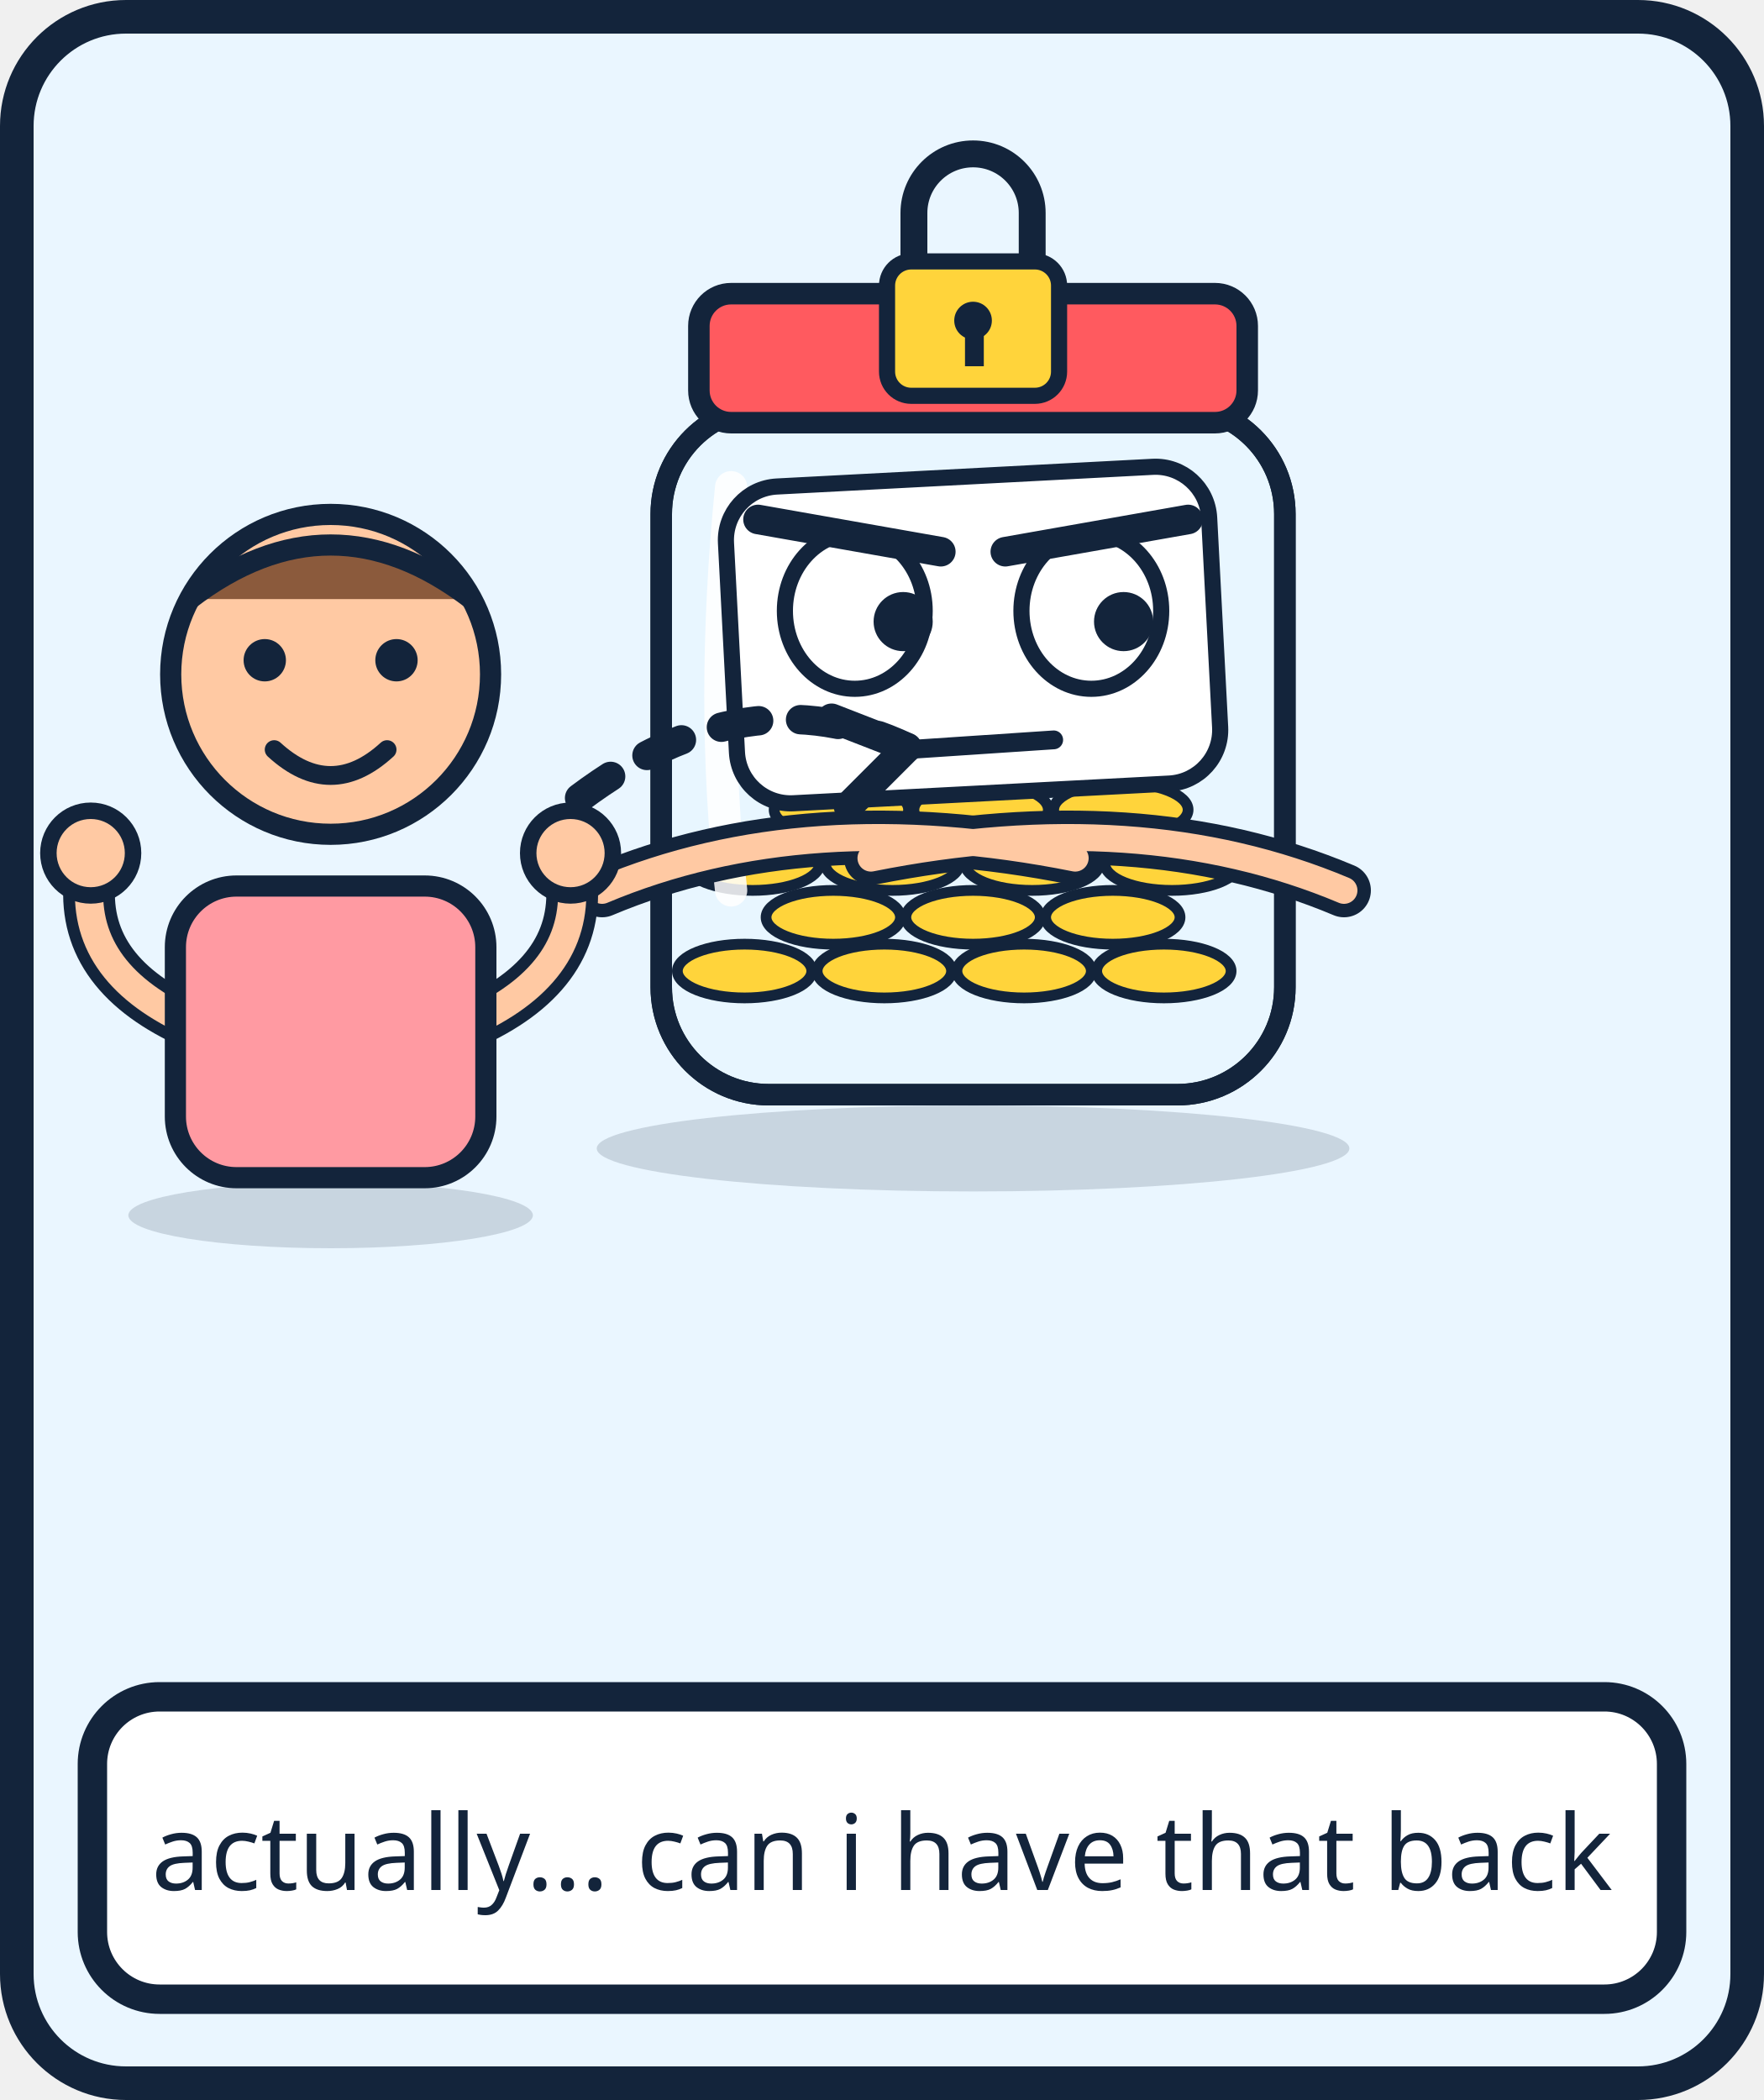
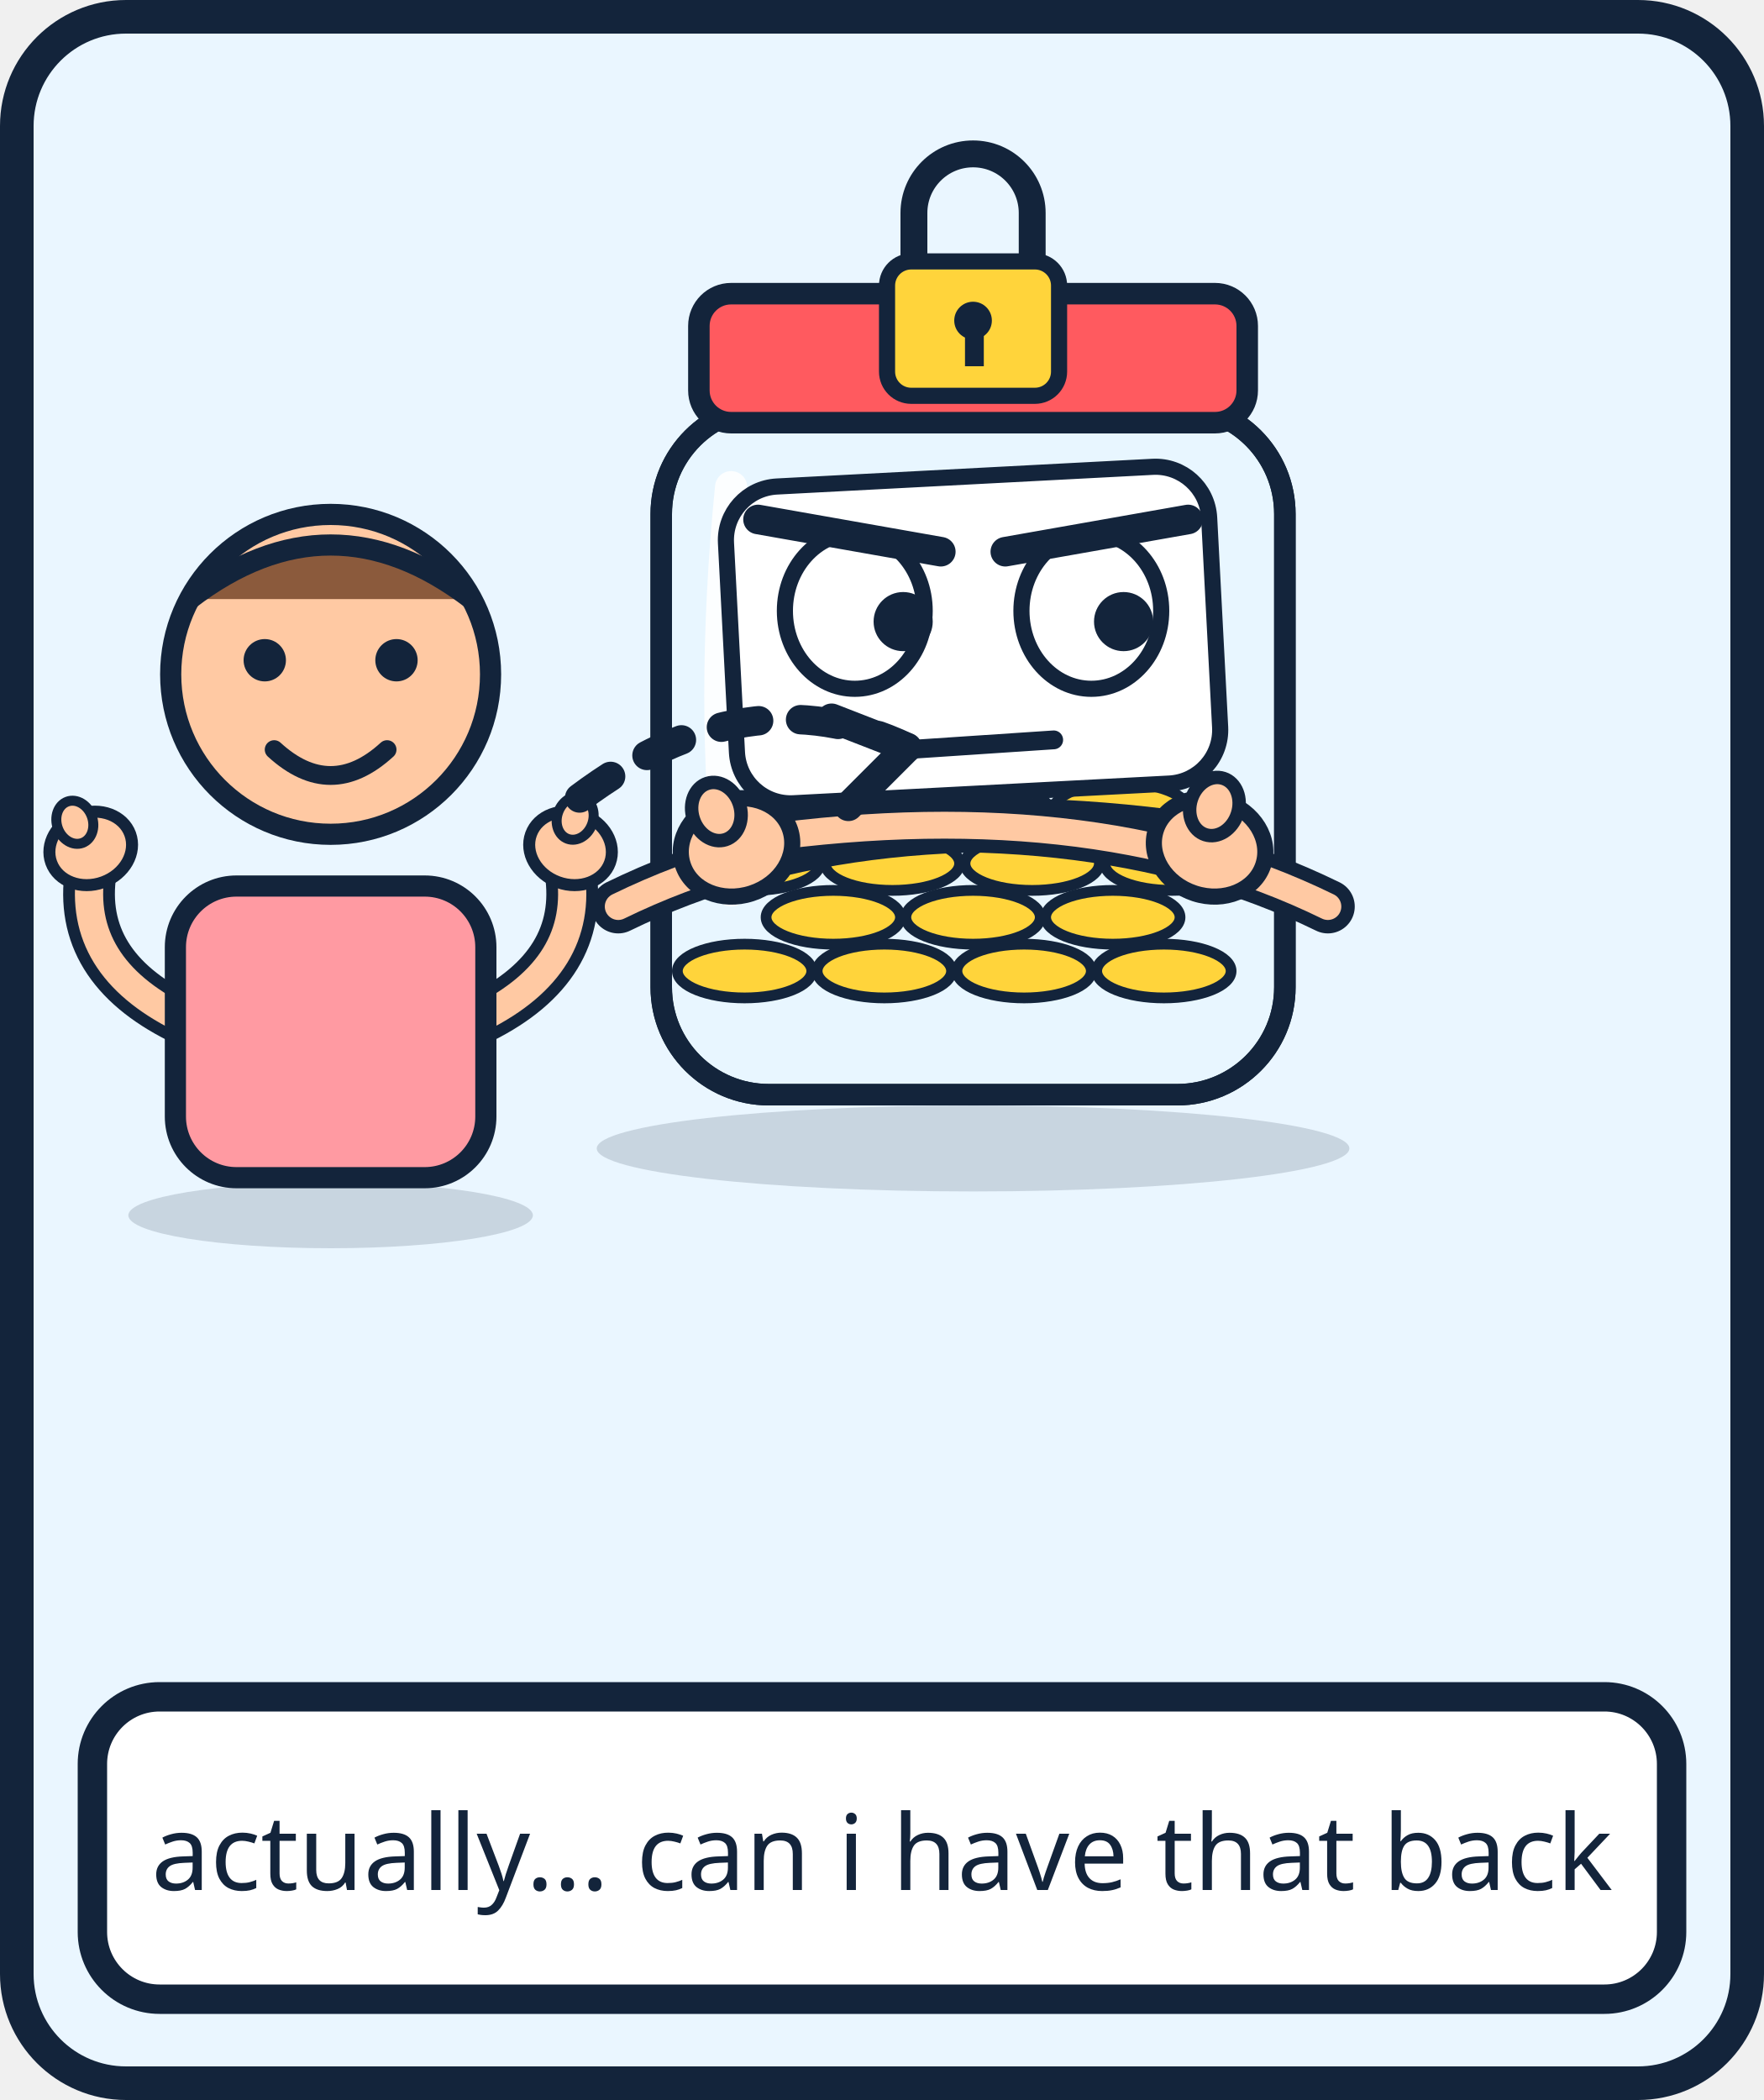
<svg xmlns="http://www.w3.org/2000/svg" viewBox="0 0 420 500" width="420" height="500">
  <defs>
    <clipPath id="jarclip">
      <rect x="96" y="120" width="232" height="256" rx="40" />
    </clipPath>
  </defs>
  <rect x="4" y="4" width="412" height="492" rx="26" fill="#EAF6FF" stroke="#13243B" stroke-width="8" />
  <g transform="translate(96,20) scale(0.64)">
    <ellipse cx="212" cy="396" rx="140" ry="16" fill="#13243B" opacity=".16" />
    <rect x="96" y="120" width="232" height="256" rx="40" fill="#E8F6FF" stroke="#13243B" stroke-width="8" />
    <g clip-path="url(#jarclip)">
      <ellipse cx="127" cy="330" rx="25" ry="10" fill="#FFD43B" stroke="#13243B" stroke-width="4" />
      <ellipse cx="179" cy="330" rx="25" ry="10" fill="#FFD43B" stroke="#13243B" stroke-width="4" />
      <ellipse cx="231" cy="330" rx="25" ry="10" fill="#FFD43B" stroke="#13243B" stroke-width="4" />
      <ellipse cx="283" cy="330" rx="25" ry="10" fill="#FFD43B" stroke="#13243B" stroke-width="4" />
      <ellipse cx="160" cy="310" rx="25" ry="10" fill="#FFD43B" stroke="#13243B" stroke-width="4" />
      <ellipse cx="212" cy="310" rx="25" ry="10" fill="#FFD43B" stroke="#13243B" stroke-width="4" />
      <ellipse cx="264" cy="310" rx="25" ry="10" fill="#FFD43B" stroke="#13243B" stroke-width="4" />
      <ellipse cx="130" cy="290" rx="25" ry="10" fill="#FFD43B" stroke="#13243B" stroke-width="4" />
      <ellipse cx="182" cy="290" rx="25" ry="10" fill="#FFD43B" stroke="#13243B" stroke-width="4" />
      <ellipse cx="234" cy="290" rx="25" ry="10" fill="#FFD43B" stroke="#13243B" stroke-width="4" />
      <ellipse cx="286" cy="290" rx="25" ry="10" fill="#FFD43B" stroke="#13243B" stroke-width="4" />
      <ellipse cx="163" cy="270" rx="25" ry="10" fill="#FFD43B" stroke="#13243B" stroke-width="4" />
      <ellipse cx="215" cy="270" rx="25" ry="10" fill="#FFD43B" stroke="#13243B" stroke-width="4" />
      <ellipse cx="267" cy="270" rx="25" ry="10" fill="#FFD43B" stroke="#13243B" stroke-width="4" />
    </g>
    <rect x="96" y="120" width="232" height="256" rx="40" fill="none" stroke="#13243B" stroke-width="8" />
    <path d="M122 150 Q114 230 122 300" stroke="#fff" stroke-width="12" stroke-linecap="round" fill="none" opacity=".85" />
    <rect x="110" y="78" width="204" height="48" rx="12" fill="#FF5A5F" stroke="#13243B" stroke-width="8" />
    <path d="M190 72 V48 a22 22 0 0 1 44 0 V72" fill="none" stroke="#13243B" stroke-width="10" />
    <rect x="180" y="66" width="64" height="50" rx="9" fill="#FFD43B" stroke="#13243B" stroke-width="6" />
    <circle cx="212" cy="88" r="7" fill="#13243B" />
    <rect x="209" y="90" width="7" height="15" fill="#13243B" />
    <rect x="122" y="146" width="180" height="118" rx="20" fill="#fff" stroke="#13243B" stroke-width="6" transform="rotate(-3 212 205)" />
    <ellipse cx="168" cy="196" rx="26" ry="29" fill="#fff" stroke="#13243B" stroke-width="6" />
    <ellipse cx="256" cy="196" rx="26" ry="29" fill="#fff" stroke="#13243B" stroke-width="6" />
    <circle cx="186" cy="200" r="11" fill="#13243B" />
    <circle cx="268" cy="200" r="11" fill="#13243B" />
    <path d="M132 162 L200 174" stroke="#13243B" stroke-width="11" stroke-linecap="round" />
    <path d="M292 162 L224 174" stroke="#13243B" stroke-width="11" stroke-linecap="round" />
    <path d="M182 248 L242 244" stroke="#13243B" stroke-width="7" stroke-linecap="round" />
-     <path d="M74 300 Q150 268 250 288" fill="none" stroke="#13243B" stroke-width="20" stroke-linecap="round" />
-     <path d="M350 300 Q274 268 174 288" fill="none" stroke="#13243B" stroke-width="20" stroke-linecap="round" />
-     <path d="M74 300 Q150 268 250 288" fill="none" stroke="#FFC9A3" stroke-width="10" stroke-linecap="round" />
-     <path d="M350 300 Q274 268 174 288" fill="none" stroke="#FFC9A3" stroke-width="10" stroke-linecap="round" />
+     <path d="M80 306 Q170 262 300 282" fill="none" stroke="#13243B" stroke-width="20" stroke-linecap="round" />
+     <path d="M80 306 Q170 262 300 282" fill="none" stroke="#FFC9A3" stroke-width="10" stroke-linecap="round" />
+     <path d="M344 306 Q254 262 124 282" fill="none" stroke="#13243B" stroke-width="20" stroke-linecap="round" />
+     <path d="M344 306 Q254 262 124 282" fill="none" stroke="#FFC9A3" stroke-width="10" stroke-linecap="round" />
+     <g transform="translate(124,284) rotate(-18) scale(1)">
+       <ellipse cx="0" cy="0" rx="21" ry="18" fill="#FFC9A3" stroke="#13243B" stroke-width="6" />
+       <ellipse cx="-3" cy="-15" rx="9" ry="11" fill="#FFC9A3" stroke="#13243B" stroke-width="5" />
+     </g>
+     <g transform="translate(300,284) rotate(18) scale(1)">
+       <ellipse cx="0" cy="0" rx="21" ry="18" fill="#FFC9A3" stroke="#13243B" stroke-width="6" />
+       <ellipse cx="-3" cy="-15" rx="9" ry="11" fill="#FFC9A3" stroke="#13243B" stroke-width="5" />
+     </g>
  </g>
  <g transform="translate(16,118) scale(0.56)">
    <ellipse cx="112" cy="306" rx="86" ry="14" fill="#13243B" opacity=".16" />
    <path d="M48 222 Q4 200 10 160" fill="none" stroke="#13243B" stroke-width="22" stroke-linecap="round" />
    <path d="M176 222 Q220 200 214 160" fill="none" stroke="#13243B" stroke-width="22" stroke-linecap="round" />
    <path d="M48 222 Q4 200 10 160" fill="none" stroke="#FFC9A3" stroke-width="12" stroke-linecap="round" />
    <path d="M176 222 Q220 200 214 160" fill="none" stroke="#FFC9A3" stroke-width="12" stroke-linecap="round" />
-     <circle cx="10" cy="152" r="18" fill="#FFC9A3" stroke="#13243B" stroke-width="7" />
-     <circle cx="214" cy="152" r="18" fill="#FFC9A3" stroke="#13243B" stroke-width="7" />
+     <g transform="translate(10,150) rotate(-20) scale(0.85)">
+       <ellipse cx="0" cy="0" rx="21" ry="18" fill="#FFC9A3" stroke="#13243B" stroke-width="6" />
+       <ellipse cx="-3" cy="-15" rx="9" ry="11" fill="#FFC9A3" stroke="#13243B" stroke-width="5" />
+     </g>
+     <g transform="translate(214,150) rotate(20) scale(0.85)">
+       <ellipse cx="0" cy="0" rx="21" ry="18" fill="#FFC9A3" stroke="#13243B" stroke-width="6" />
+       <ellipse cx="-3" cy="-15" rx="9" ry="11" fill="#FFC9A3" stroke="#13243B" stroke-width="5" />
+     </g>
    <rect x="46" y="166" width="132" height="124" rx="26" fill="#FF9AA2" stroke="#13243B" stroke-width="9" />
    <circle cx="112" cy="76" r="68" fill="#FFC9A3" stroke="#13243B" stroke-width="9" />
    <path d="M52 44 Q112 -2 172 44" fill="#8B5A3C" stroke="#13243B" stroke-width="9" stroke-linejoin="round" />
    <circle cx="84" cy="70" r="9" fill="#13243B" />
    <circle cx="140" cy="70" r="9" fill="#13243B" />
    <path d="M88 108 Q112 130 136 108" fill="none" stroke="#13243B" stroke-width="8" stroke-linecap="round" />
  </g>
  <path d="M138 190 q40 -30 78 -12" fill="none" stroke="#13243B" stroke-width="7" stroke-dasharray="9 10" stroke-linecap="round" />
  <path d="M216 178 l-18 -7 m18 7 l-14 14" stroke="#13243B" stroke-width="7" stroke-linecap="round" fill="none" />
  <rect x="22" y="404" width="376" height="72" rx="16" fill="#fff" stroke="#13243B" stroke-width="7" />
  <text x="210" y="450" text-anchor="middle" font-family="Lilita One" font-size="25" fill="#13243B">actually… can i have that back</text>
</svg>
